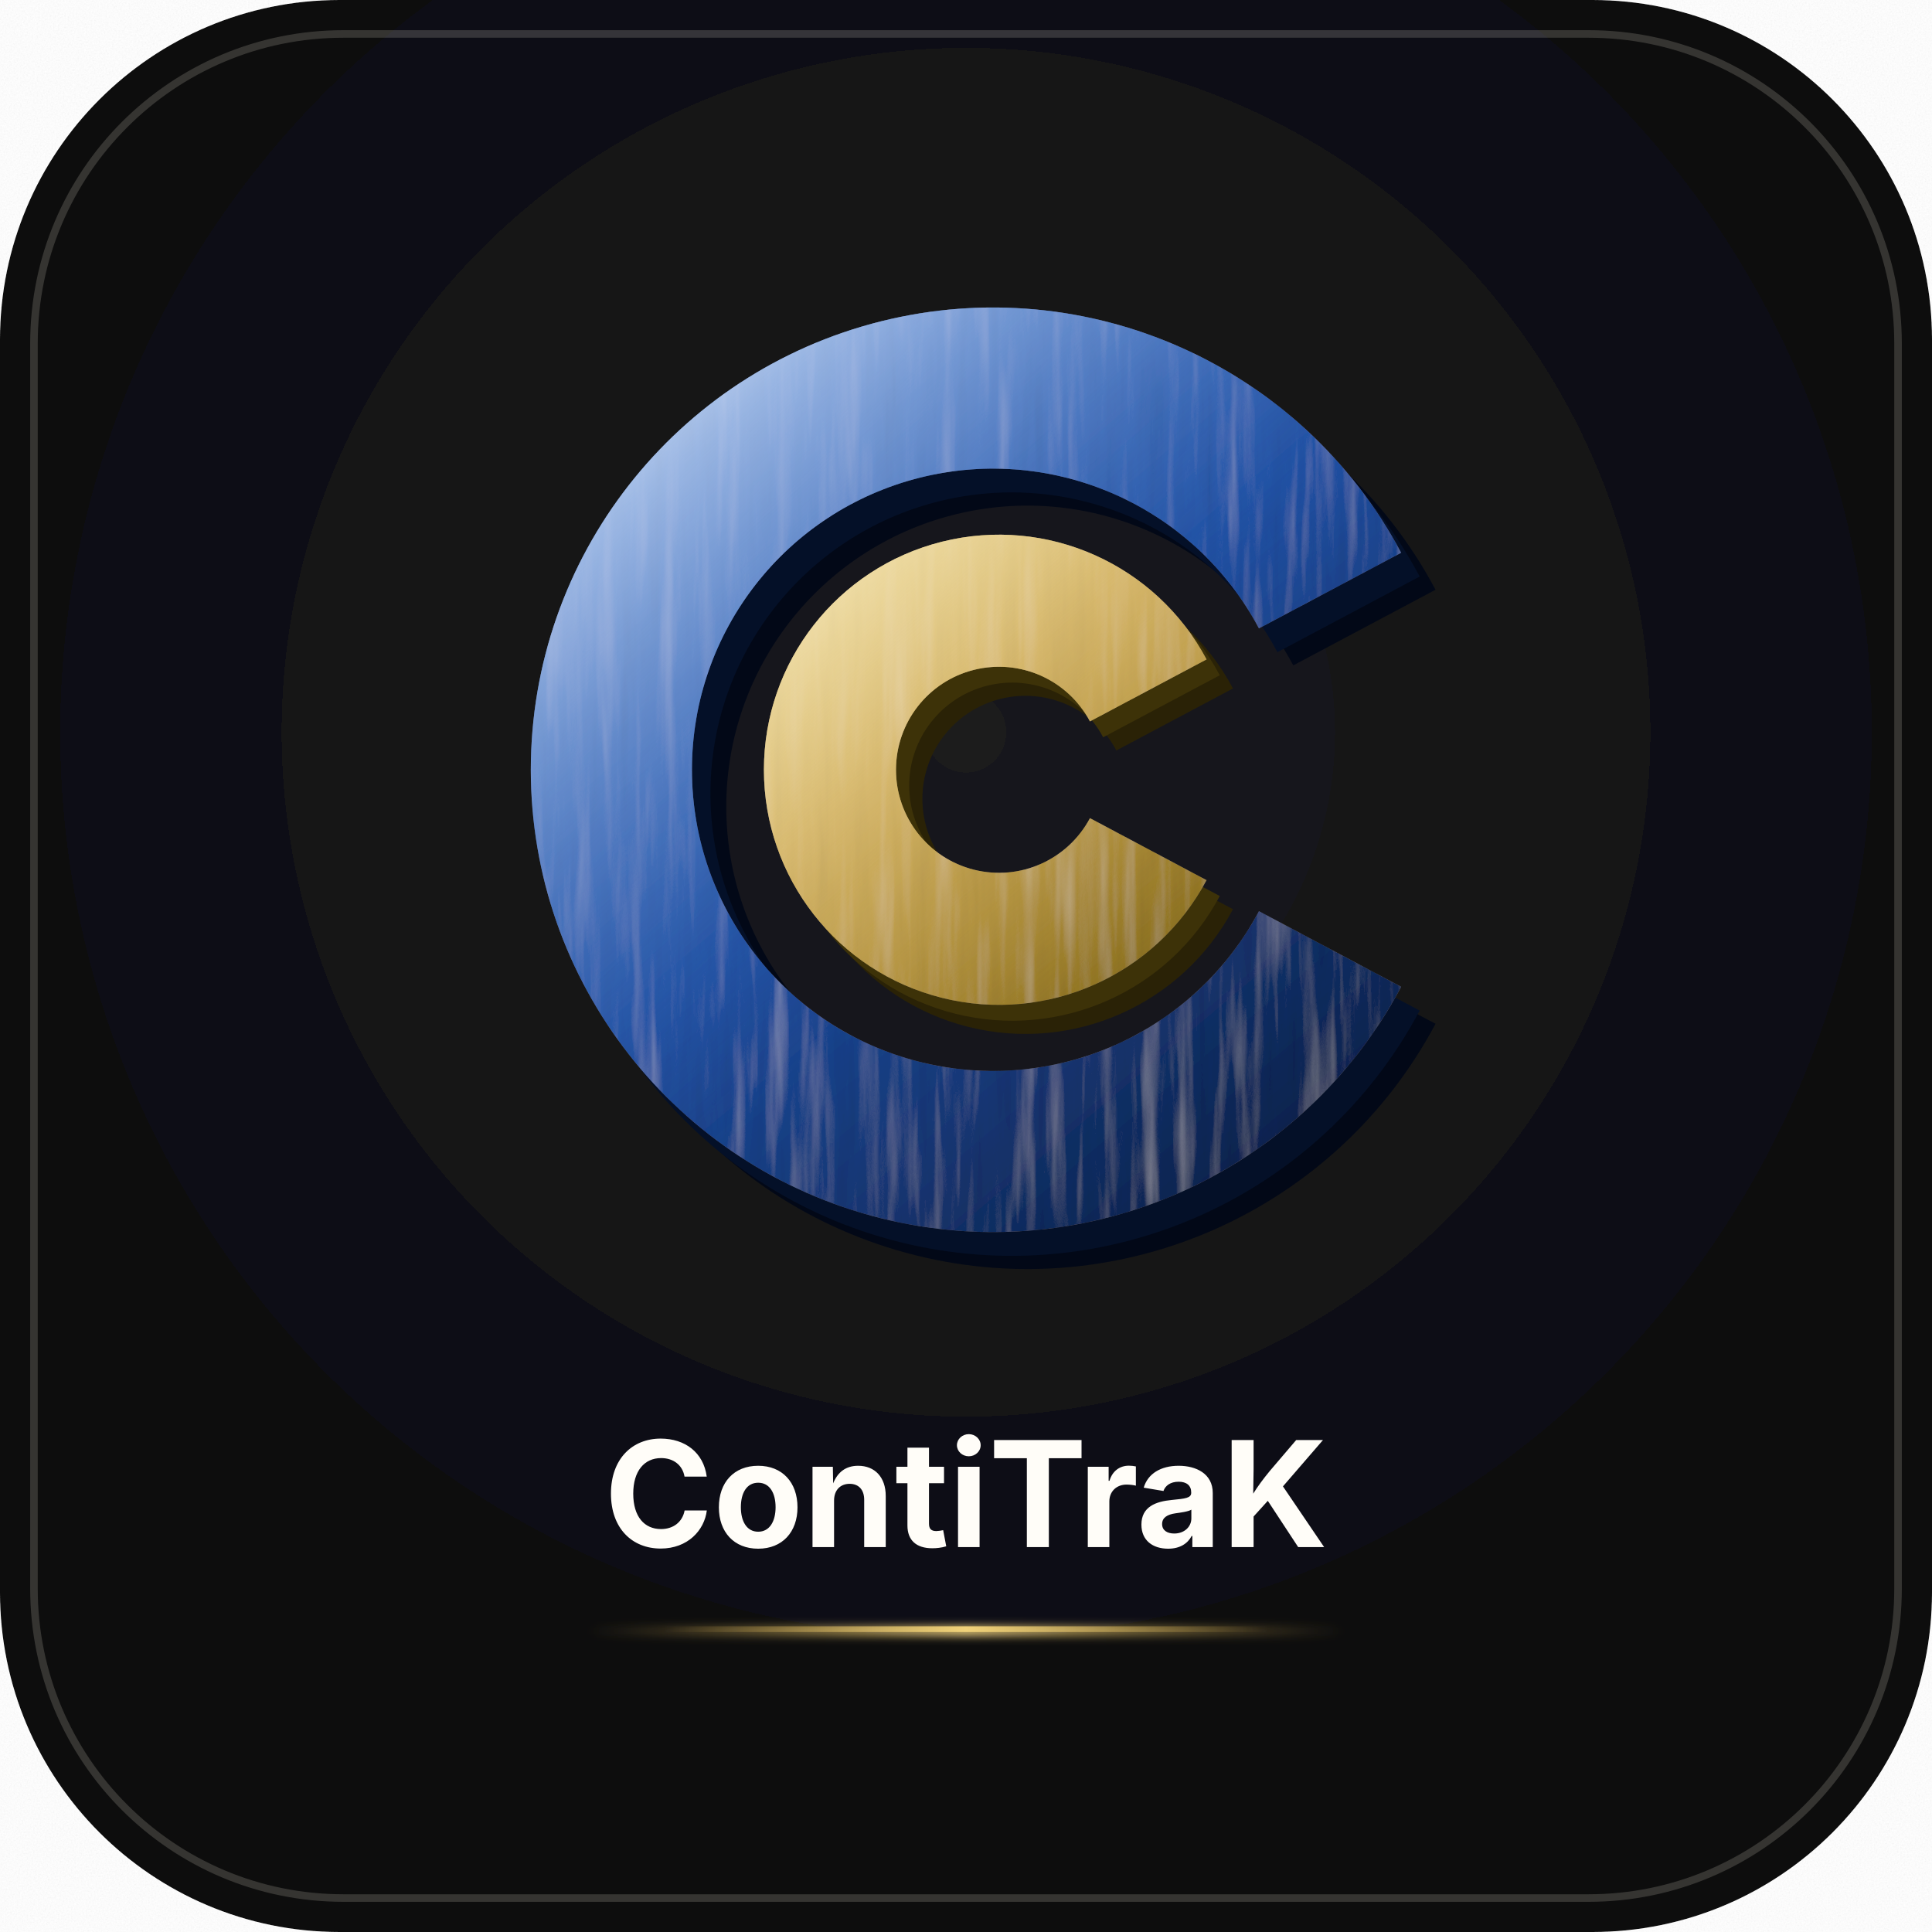
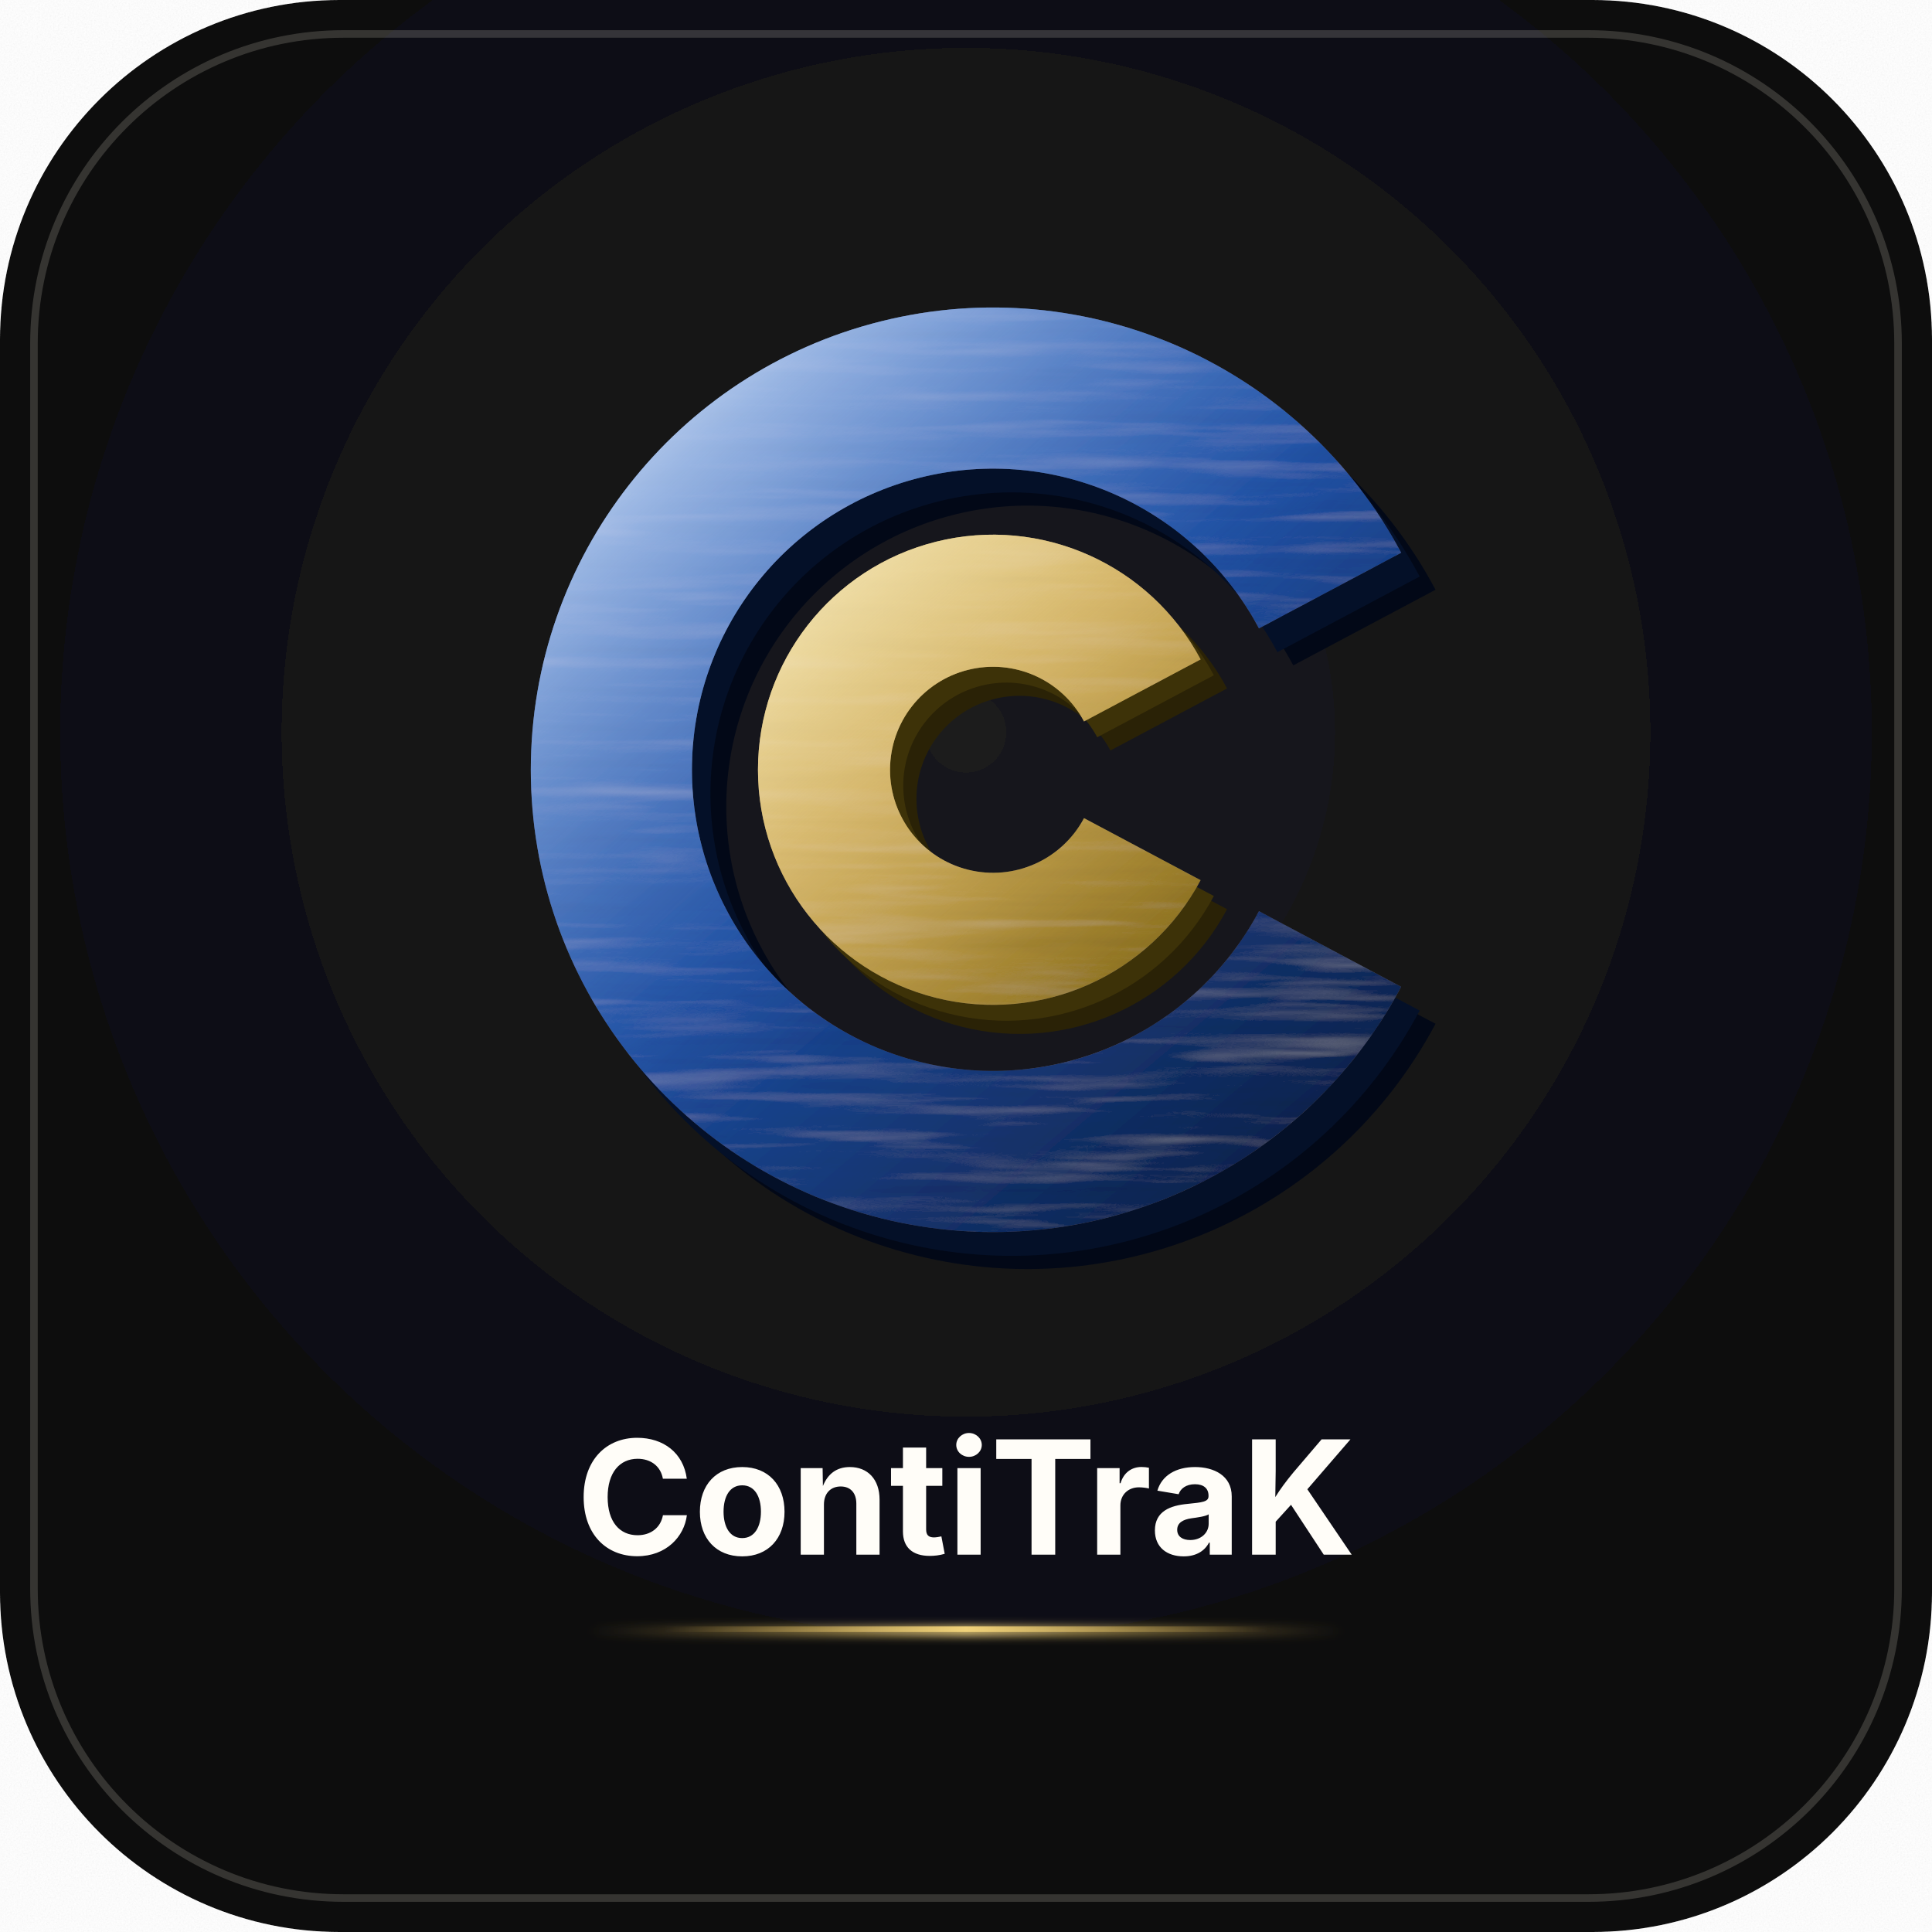
<svg xmlns="http://www.w3.org/2000/svg" viewBox="0 0 1024 1024" fill="none">
  <defs>
    <linearGradient id="t-blue" x1="18" y1="12" x2="82" y2="88" gradientUnits="userSpaceOnUse">
      <stop offset="0%" stop-color="#c5dcff" />
      <stop offset="18%" stop-color="#4d82d6" />
      <stop offset="48%" stop-color="#1e4fa3" />
      <stop offset="100%" stop-color="#071433" />
    </linearGradient>
    <linearGradient id="t-blue-hi" x1="22" y1="16" x2="58" y2="54" gradientUnits="userSpaceOnUse">
      <stop offset="0%" stop-color="#eef5ff" stop-opacity=".9" />
      <stop offset="100%" stop-color="#1e4fa3" stop-opacity="0" />
    </linearGradient>
    <linearGradient id="t-gold" x1="28" y1="20" x2="78" y2="82" gradientUnits="userSpaceOnUse">
      <stop offset="0%" stop-color="#fff6d2" />
      <stop offset="16%" stop-color="#edd078" />
      <stop offset="42%" stop-color="#c9a34a" />
      <stop offset="72%" stop-color="#8b7020" />
      <stop offset="100%" stop-color="#4a3c0c" />
    </linearGradient>
    <linearGradient id="t-gold-hi" x1="36" y1="26" x2="68" y2="62" gradientUnits="userSpaceOnUse">
      <stop offset="0%" stop-color="#fff8d8" stop-opacity=".95" />
      <stop offset="100%" stop-color="#c9a34a" stop-opacity="0" />
    </linearGradient>
    <filter id="t-brush" x="-8%" y="-8%" width="116%" height="116%">
-       <feTurbulence type="fractalNoise" baseFrequency="0.85 0.06" numOctaves="3" seed="3" result="noise" />
+       <feTurbulence type="fractalNoise" baseFrequency="0.06 0.8" numOctaves="3" seed="3" result="noise" />
      <feColorMatrix type="saturate" values="0" in="noise" result="gray" />
      <feComponentTransfer in="gray" result="grain">
-         <feFuncA type="linear" slope="0.42" />
+         <feFuncA type="linear" slope="0.28" />
      </feComponentTransfer>
      <feComposite in="grain" in2="SourceAlpha" operator="in" result="clipped" />
      <feBlend in="SourceGraphic" in2="clipped" mode="overlay" />
    </filter>
    <filter id="t-paper" x="0" y="0" width="100%" height="100%">
      <feTurbulence type="fractalNoise" baseFrequency="1.15" numOctaves="2" seed="11" result="n" />
      <feColorMatrix type="saturate" values="0" in="n" result="g" />
      <feComponentTransfer in="g" result="grain">
        <feFuncA type="linear" slope="0.12" />
      </feComponentTransfer>
      <feBlend in="SourceGraphic" in2="grain" mode="multiply" />
    </filter>
    <radialGradient id="t-vignette" cx="50%" cy="38%" r="62%">
      <stop offset="0%" stop-color="#1a1a1f" />
      <stop offset="100%" stop-color="#0b0b0d" />
    </radialGradient>
    <linearGradient id="t-flare" x1="0" y1="0" x2="1" y2="0">
      <stop offset="0%" stop-color="#c9a34a" stop-opacity="0" />
      <stop offset="50%" stop-color="#f0d27a" stop-opacity="1" />
      <stop offset="100%" stop-color="#c9a34a" stop-opacity="0" />
    </linearGradient>
    <filter id="t-flare-glow" x="-40%" y="-400%" width="180%" height="900%">
      <feGaussianBlur stdDeviation="2.4" />
    </filter>
  </defs>
  <rect width="1024" height="1024" rx="180" fill="url(#t-vignette)" filter="url(#t-paper)" />
  <rect x="18" y="18" width="988" height="988" rx="164" stroke="#d7d2c6" stroke-opacity=".2" stroke-width="4" />
  <g transform="translate(162 58) scale(7)">
    <path fill="#020817" d="M82.952 33.568 A35 35 0 1 0 82.952 66.432 L72.18 60.704 A22.8 22.8 0 1 1 72.18 39.296 Z" transform="translate(2.6 2.8)" />
    <path fill="#041028" d="M82.952 33.568 A35 35 0 1 0 82.952 66.432 L72.18 60.704 A22.8 22.8 0 1 1 72.18 39.296 Z" transform="translate(1.4 1.8)" />
    <path fill="url(#t-blue)" d="M82.952 33.568 A35 35 0 1 0 82.952 66.432 L72.18 60.704 A22.8 22.8 0 1 1 72.18 39.296 Z" filter="url(#t-brush)" />
    <path fill="url(#t-blue-hi)" d="M82.952 33.568 A35 35 0 1 0 82.952 66.432 L72.18 60.704 A22.8 22.8 0 1 1 72.18 39.296 Z" />
-     <path fill="#2a2206" d="M68.215 41.643 A17.8 17.8 0 1 0 68.215 58.357 L59.385 53.662 A7.8 7.8 0 1 1 59.385 46.338 Z" transform="translate(2 2.2)" />
-     <path fill="#3d3208" d="M68.215 41.643 A17.8 17.8 0 1 0 68.215 58.357 L59.385 53.662 A7.8 7.8 0 1 1 59.385 46.338 Z" transform="translate(1 1.2)" />
-     <path fill="url(#t-gold)" d="M68.215 41.643 A17.8 17.8 0 1 0 68.215 58.357 L59.385 53.662 A7.8 7.8 0 1 1 59.385 46.338 Z" filter="url(#t-brush)" />
-     <path fill="url(#t-gold-hi)" d="M68.215 41.643 A17.8 17.8 0 1 0 68.215 58.357 L59.385 53.662 A7.8 7.8 0 1 1 59.385 46.338 Z" />
+     <path fill="#2a2206" d="M67.765 41.643 A17.8 17.8 0 1 0 67.765 58.357 L58.935 53.662 A7.8 7.8 0 1 1 58.935 46.338 Z" transform="translate(2 2.2)" />
+     <path fill="#3d3208" d="M67.765 41.643 A17.8 17.8 0 1 0 67.765 58.357 L58.935 53.662 A7.8 7.8 0 1 1 58.935 46.338 Z" transform="translate(1 1.2)" />
+     <path fill="url(#t-gold)" d="M67.765 41.643 A17.8 17.8 0 1 0 67.765 58.357 L58.935 53.662 A7.8 7.8 0 1 1 58.935 46.338 Z" filter="url(#t-brush)" />
+     <path fill="url(#t-gold-hi)" d="M67.765 41.643 A17.8 17.8 0 1 0 67.765 58.357 L58.935 53.662 A7.8 7.8 0 1 1 58.935 46.338 Z" />
  </g>
-   <text x="512" y="820" text-anchor="middle" fill="#fffdf8" font-family="Inter, Arial, Helvetica, sans-serif" font-size="78" font-weight="650">ContiTraK</text>
+   <text x="512" y="824" text-anchor="middle" fill="#fffdf8" font-family="Inter, Arial, Helvetica, sans-serif" font-size="84" font-weight="700">ContiTraK</text>
  <rect x="312" y="862" width="400" height="5" rx="2.5" fill="url(#t-flare)" filter="url(#t-flare-glow)" />
  <rect x="352" y="862" width="320" height="3" rx="1.5" fill="url(#t-flare)" />
</svg>
